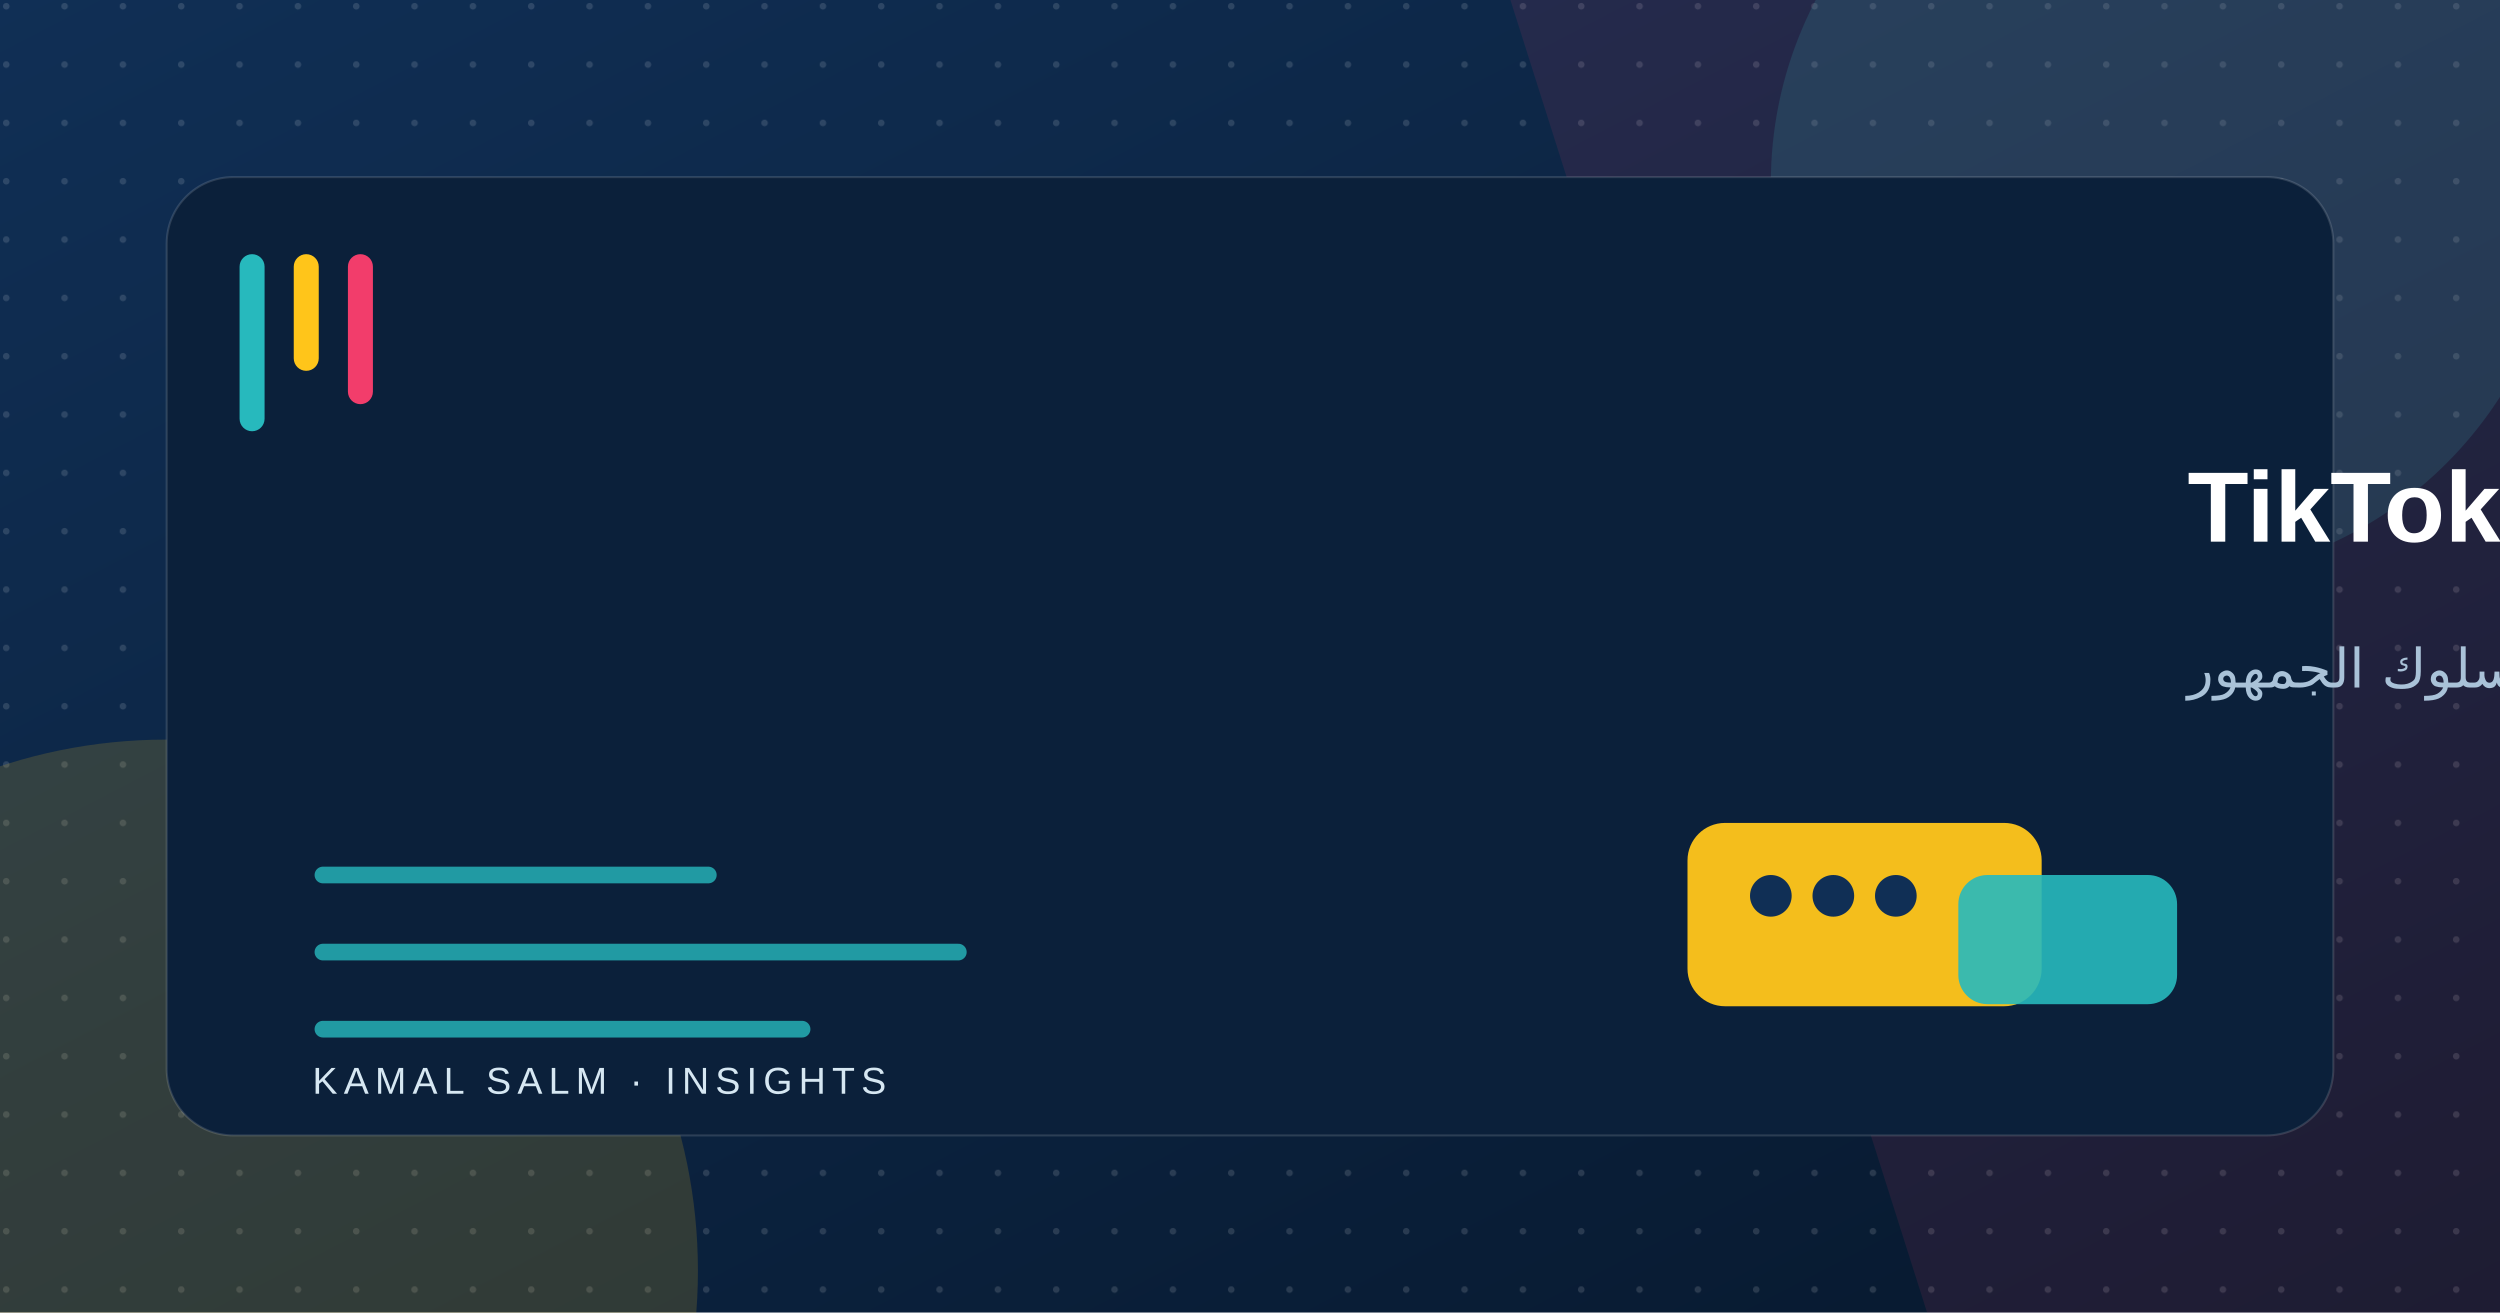
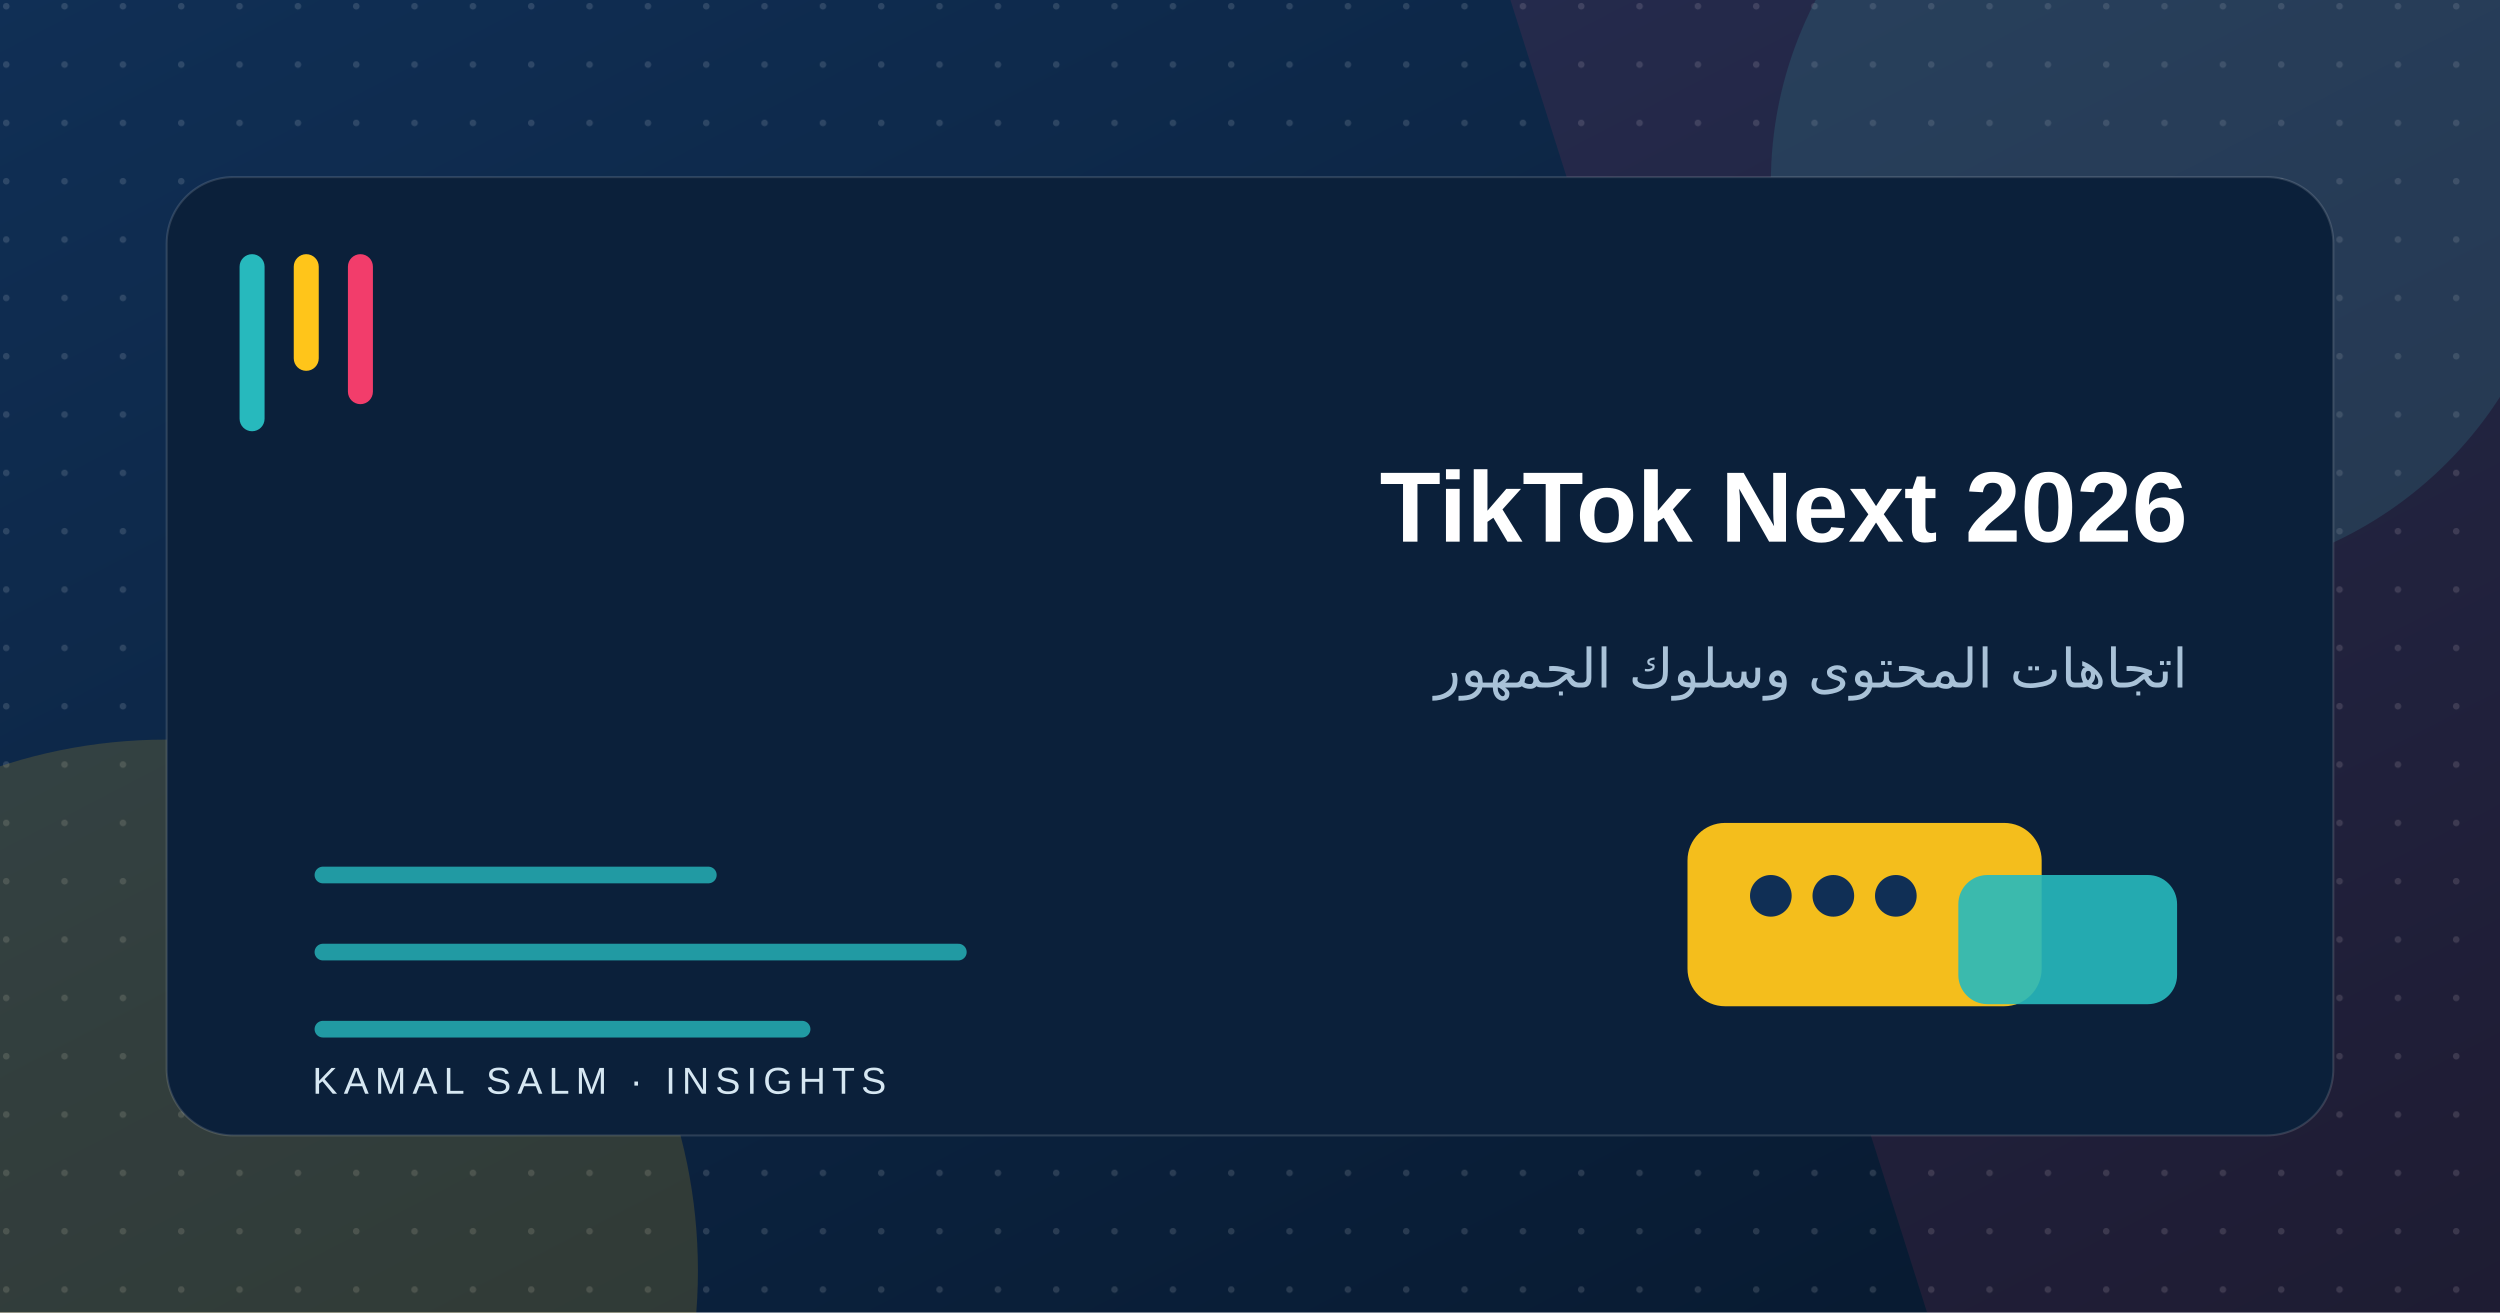
<svg xmlns="http://www.w3.org/2000/svg" width="1200" height="630" viewBox="0 0 1200 630" role="img" aria-label="TikTok Next 2026">
  <defs>
    <linearGradient id="bg" x1="0" y1="0" x2="1" y2="1">
      <stop offset="0" stop-color="#102f55" />
      <stop offset="1" stop-color="#07182d" />
    </linearGradient>
    <pattern id="dots" width="28" height="28" patternUnits="userSpaceOnUse">
      <circle cx="3" cy="3" r="1.6" fill="#fff" opacity=".13" />
    </pattern>
  </defs>
  <rect width="1200" height="630" fill="url(#bg)" />
  <rect width="1200" height="630" fill="url(#dots)" />
  <circle cx="1040" cy="88" r="190" fill="#27b9bd" opacity=".17" />
  <circle cx="80" cy="610" r="255" fill="#ffc51a" opacity=".16" />
  <path d="M725 0 L1200 0 L1200 630 L925 630 Z" fill="#f23d6b" opacity=".10" />
  <rect x="80" y="85" width="1040" height="460" rx="32" fill="#0b203a" stroke="#ffffff" stroke-opacity=".14" />
  <rect x="115" y="122" width="12" height="85" rx="6" fill="#27b9bd" />
  <rect x="141" y="122" width="12" height="56" rx="6" fill="#ffc51a" />
  <rect x="167" y="122" width="12" height="72" rx="6" fill="#f23d6b" />
-   <text x="1050" y="260" text-anchor="end" direction="rtl" unicode-bidi="plaintext" font-family="Cairo,Arial,sans-serif" font-size="48" font-weight="700" fill="#ffffff">TikTok Next 2026</text>
-   <text x="1050" y="330" text-anchor="end" direction="rtl" unicode-bidi="plaintext" font-family="Cairo,Arial,sans-serif" font-size="26" fill="#a9c2d8">اتجاهات المحتوى وسلوك الجمهور</text>
+   <text x="1050" y="260" text-anchor="end" font-family="Cairo,Arial,sans-serif" font-size="48" font-weight="700" fill="#ffffff">TikTok Next 2026</text>
+   <text x="1050" y="330" text-anchor="start" direction="rtl" unicode-bidi="plaintext" font-family="Cairo,Arial,sans-serif" font-size="26" fill="#a9c2d8">اتجاهات المحتوى وسلوك الجمهور</text>
  <path d="M155 420 H340 M155 457 H460 M155 494 H385" stroke="#27b9bd" stroke-width="8" stroke-linecap="round" opacity=".8" />
  <rect x="810" y="395" width="170" height="88" rx="18" fill="#ffc51a" opacity=".95" />
  <rect x="940" y="420" width="105" height="62" rx="14" fill="#27b9bd" opacity=".9" />
  <circle cx="850" cy="430" r="10" fill="#102f55" />
  <circle cx="880" cy="430" r="10" fill="#102f55" />
  <circle cx="910" cy="430" r="10" fill="#102f55" />
  <text x="150" y="525" font-family="Arial,sans-serif" font-size="18" letter-spacing="3" fill="#d6e7f2">KAMAL SALM · INSIGHTS</text>
</svg>
